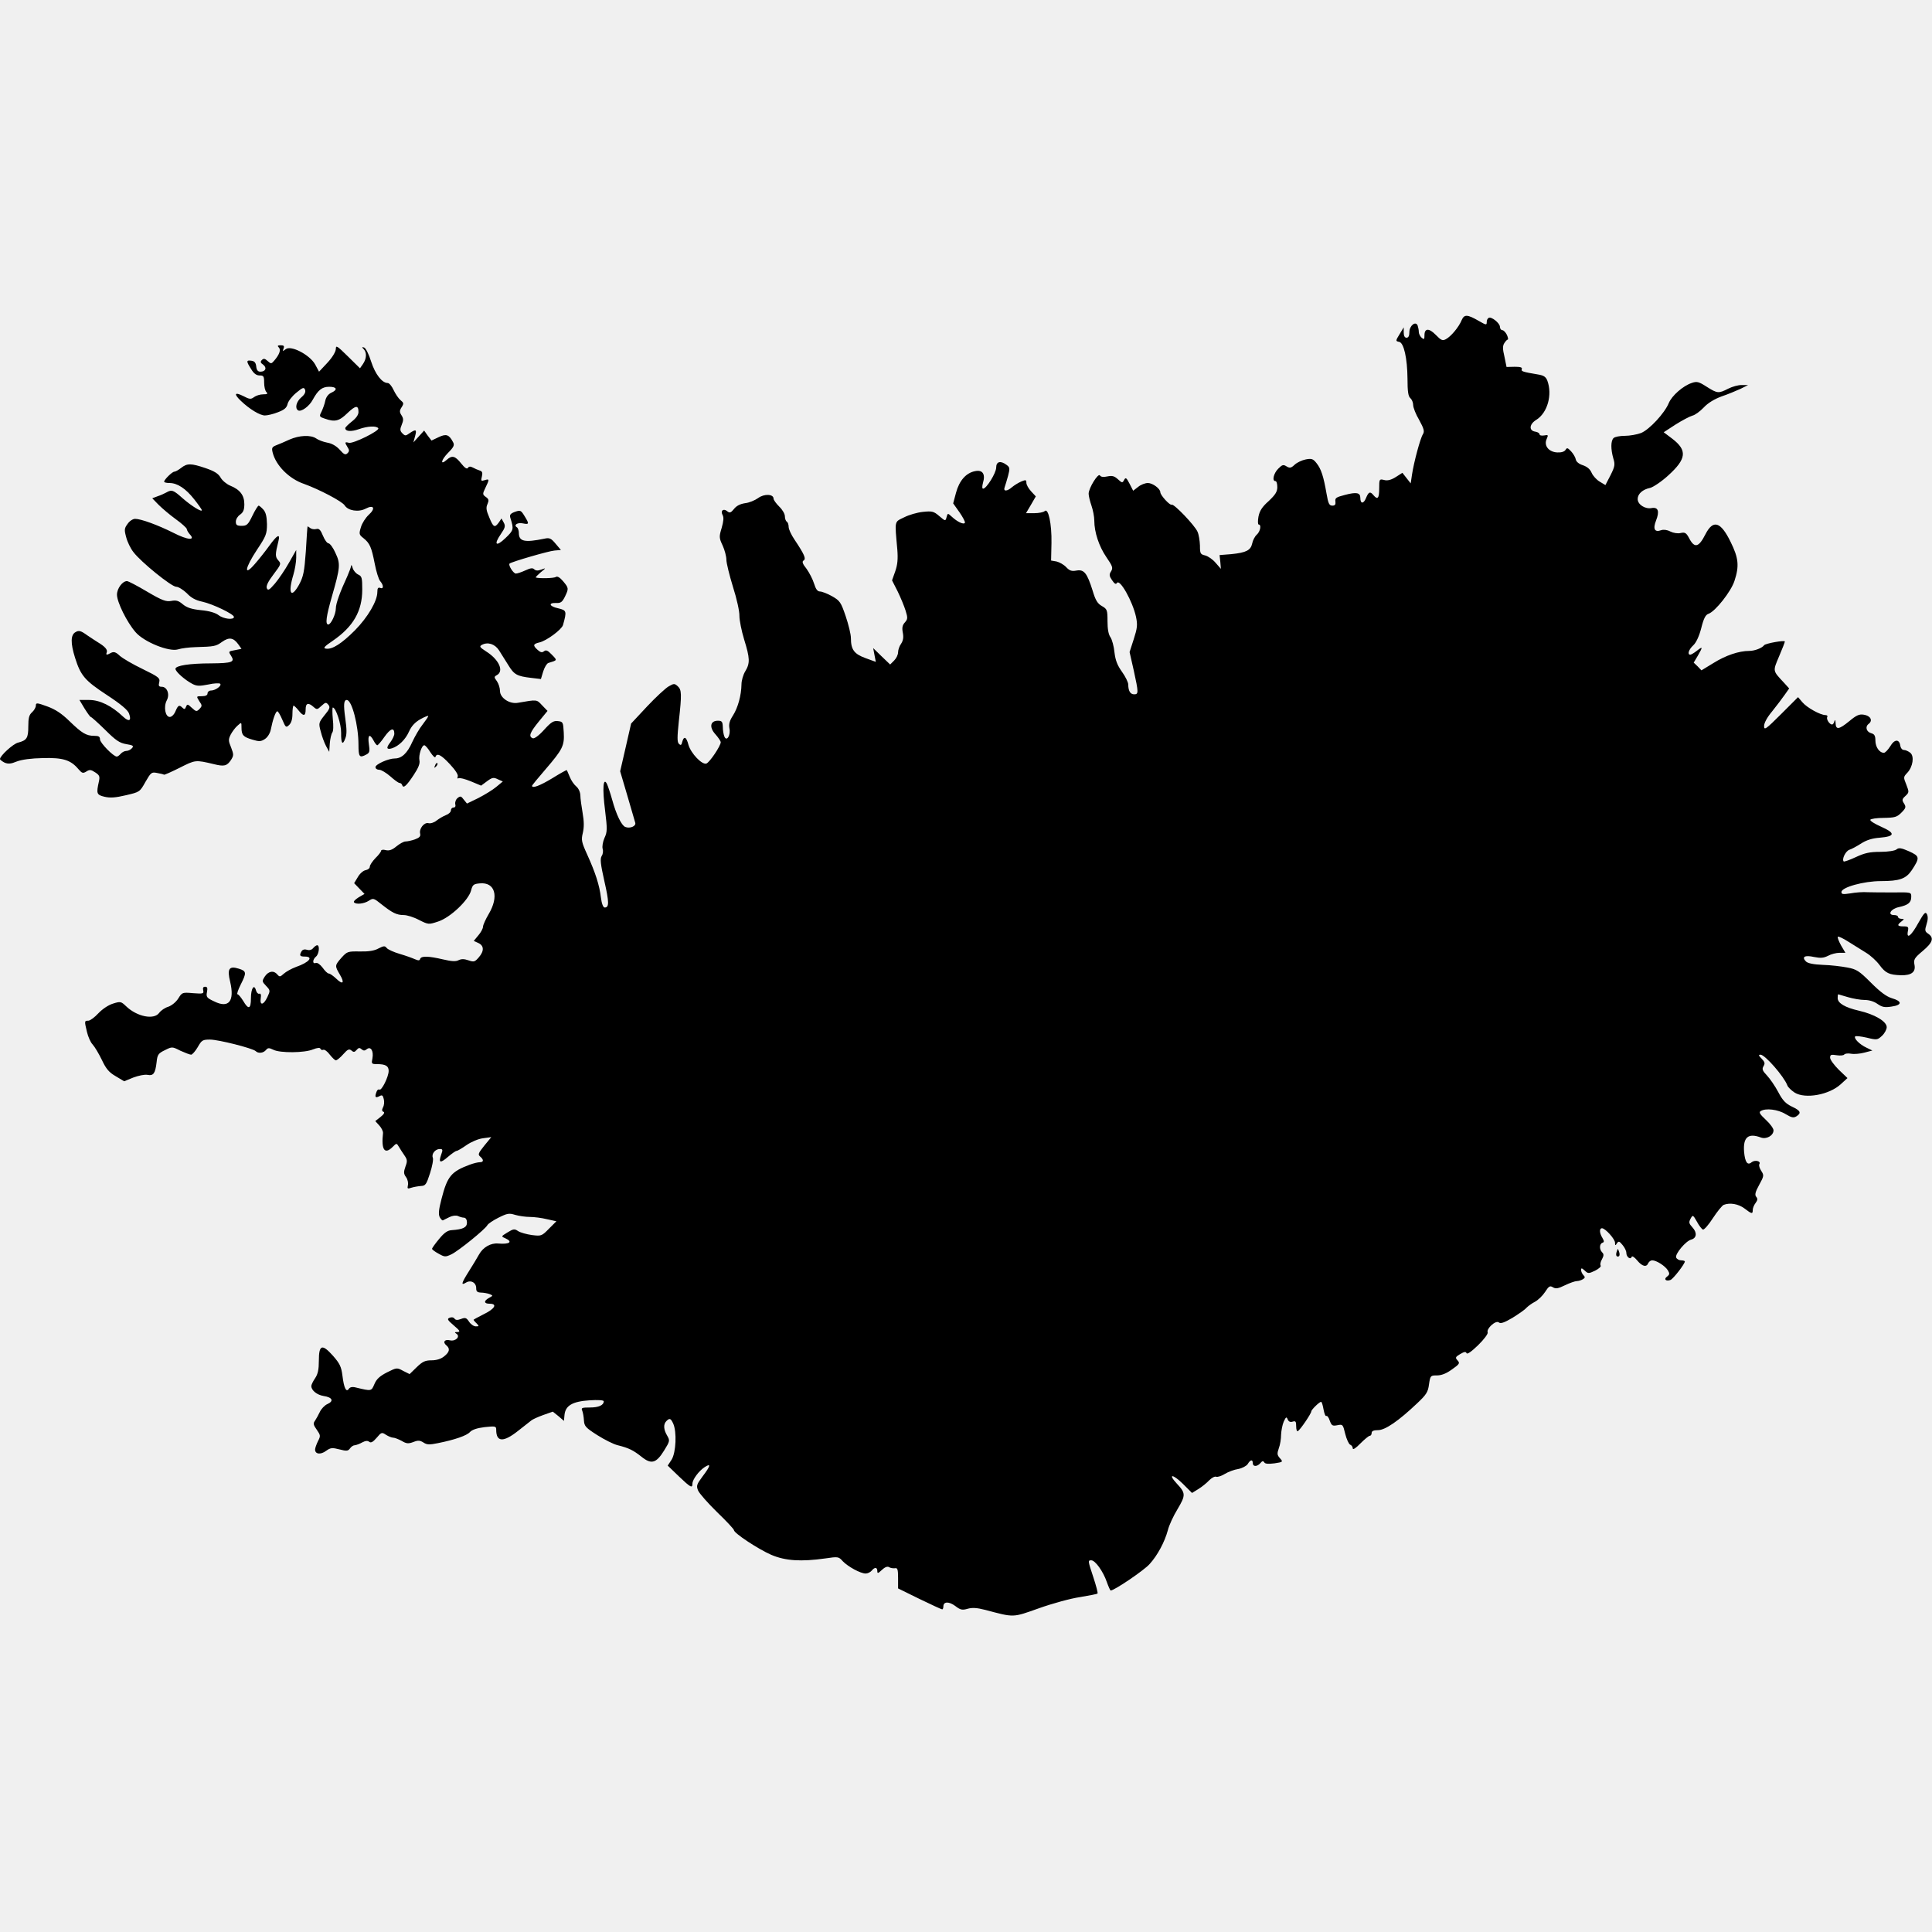
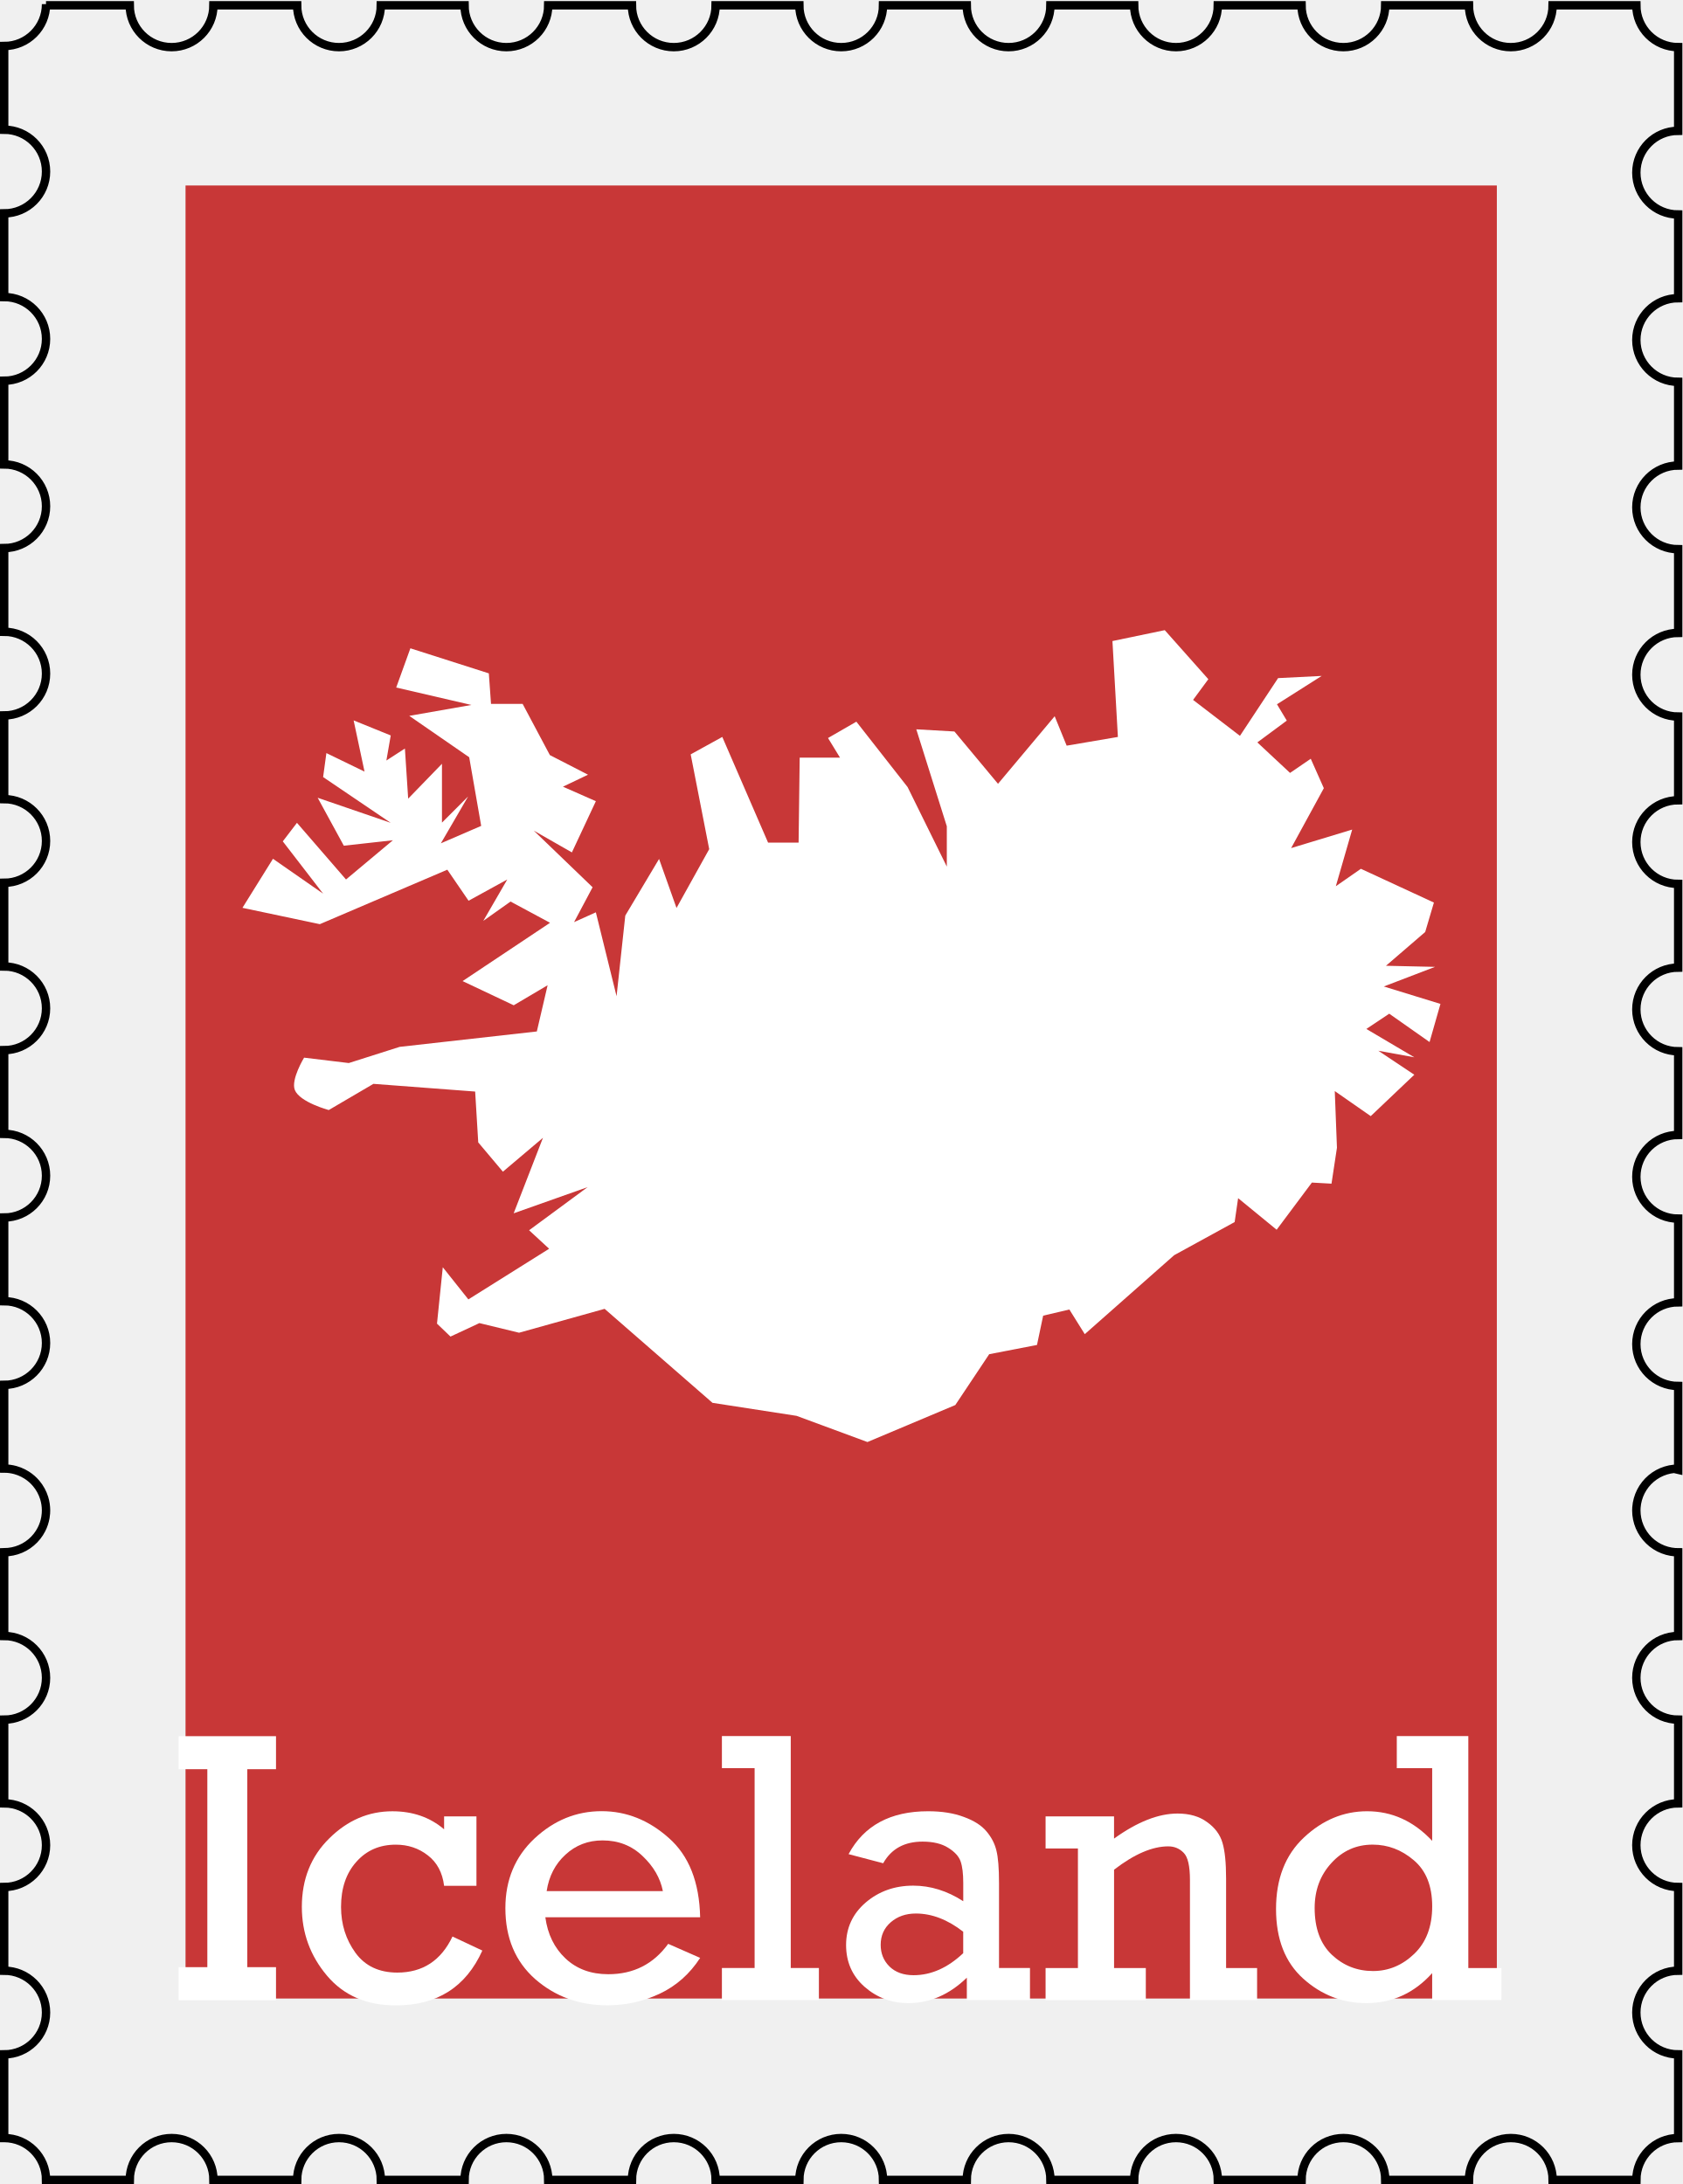
- <svg xmlns="http://www.w3.org/2000/svg" version="1.0" width="1024pt" height="1024pt" viewBox="0 0 1024 1024" preserveAspectRatio="xMidYMid meet">
-   <g transform="translate(0,1024) scale(0.1,-0.1)">
-     <path d="M7747 8543 c-15 -37 -57 -87 -84 -101 -17 -9 -25 -6 -53 23 -36 37 -60 36 -60 -2 0 -22 -2 -24 -15 -13 -8 7 -15 21 -15 30 0 10 -3 25 -6 34 -10 27 -44 0 -44 -34 0 -20 -5 -30 -15 -30 -10 0 -15 10 -15 28 l0 27 -20 -33 c-24 -39 -24 -40 -4 -44 25 -5 43 -88 44 -194 0 -69 4 -95 15 -104 8 -7 15 -23 15 -36 0 -14 14 -50 32 -80 25 -46 29 -60 20 -75 -14 -21 -48 -148 -58 -214 l-7 -47 -22 28 -22 28 -36 -23 c-24 -15 -44 -20 -61 -15 -25 6 -26 5 -26 -45 0 -52 -8 -62 -30 -36 -18 22 -26 19 -40 -15 -13 -32 -30 -31 -30 1 0 28 -20 32 -81 16 -46 -12 -54 -16 -51 -35 2 -16 -2 -22 -16 -22 -17 0 -22 11 -31 63 -16 93 -29 132 -53 162 -18 23 -26 26 -57 20 -20 -4 -46 -16 -59 -28 -19 -18 -26 -19 -43 -9 -17 11 -23 9 -44 -12 -25 -25 -34 -66 -15 -66 6 0 10 -14 10 -32 0 -24 -10 -40 -46 -74 -35 -31 -48 -52 -54 -83 -4 -23 -3 -41 1 -41 16 0 9 -37 -10 -54 -10 -9 -21 -30 -24 -46 -8 -37 -32 -49 -110 -57 l-63 -5 4 -37 3 -36 -28 32 c-15 18 -40 35 -55 39 -26 6 -28 10 -28 53 -1 25 -6 58 -13 73 -15 34 -126 150 -137 143 -9 -5 -60 50 -60 66 0 19 -41 49 -66 49 -14 0 -38 -9 -52 -21 l-26 -20 -19 37 c-17 33 -21 35 -29 20 -9 -17 -11 -16 -33 4 -19 17 -30 20 -55 15 -22 -5 -35 -3 -40 5 -9 15 -60 -67 -60 -97 0 -11 7 -40 15 -63 8 -23 15 -59 15 -79 0 -62 25 -137 64 -194 33 -48 36 -57 25 -75 -11 -17 -10 -25 5 -47 13 -19 20 -24 26 -15 15 24 83 -97 101 -179 9 -43 7 -60 -12 -119 l-22 -68 22 -97 c26 -119 26 -127 2 -127 -20 0 -31 18 -31 52 0 11 -15 42 -33 67 -25 35 -35 61 -40 103 -3 32 -13 68 -21 80 -11 15 -16 44 -16 86 0 59 -2 64 -30 80 -23 13 -34 31 -49 82 -29 92 -45 113 -85 106 -26 -5 -37 -1 -55 18 -12 13 -35 26 -51 30 l-29 5 2 93 c2 102 -17 188 -36 169 -6 -6 -31 -11 -55 -11 l-44 0 26 44 26 45 -25 27 c-14 15 -25 35 -25 45 0 16 -3 17 -27 7 -16 -7 -37 -20 -49 -30 -26 -23 -48 -24 -39 0 3 9 12 37 18 60 10 39 10 45 -8 58 -32 24 -55 18 -55 -14 0 -29 -52 -112 -69 -112 -6 0 -6 12 -1 31 14 46 -2 70 -41 62 -49 -9 -85 -51 -102 -115 l-15 -56 34 -48 c18 -26 31 -51 28 -55 -6 -11 -40 5 -70 33 -21 19 -21 19 -27 -3 -6 -22 -6 -22 -39 6 -29 25 -38 27 -86 22 -30 -3 -75 -16 -100 -29 -53 -26 -50 -13 -36 -171 4 -51 1 -80 -11 -115 l-17 -48 30 -59 c16 -33 35 -79 42 -102 12 -38 11 -45 -4 -62 -13 -14 -16 -28 -11 -54 5 -25 2 -42 -9 -59 -9 -12 -16 -33 -16 -45 0 -13 -9 -32 -21 -44 l-21 -21 -45 43 -45 44 7 -37 7 -36 -55 20 c-60 22 -77 45 -77 106 0 20 -13 73 -28 117 -25 73 -30 81 -72 105 -25 14 -54 25 -64 25 -13 0 -22 12 -31 41 -7 23 -25 58 -40 79 -22 27 -25 39 -16 44 15 9 4 33 -48 111 -17 25 -31 55 -31 67 0 12 -4 25 -10 28 -5 3 -10 16 -10 29 0 12 -13 35 -30 51 -16 16 -30 35 -30 42 0 25 -50 27 -82 3 -17 -12 -48 -25 -69 -27 -26 -4 -46 -14 -59 -31 -16 -20 -23 -22 -35 -12 -20 17 -38 4 -25 -20 7 -12 5 -33 -5 -68 -14 -46 -14 -53 5 -93 11 -24 20 -58 20 -76 0 -17 16 -82 35 -144 20 -62 35 -131 34 -153 0 -23 11 -79 25 -125 31 -100 32 -126 6 -169 -11 -18 -20 -49 -20 -70 -1 -58 -19 -123 -45 -164 -18 -28 -23 -45 -19 -68 8 -37 -15 -74 -27 -43 -4 10 -8 33 -8 51 -1 27 -5 32 -26 32 -41 0 -47 -35 -13 -72 15 -17 28 -36 28 -42 0 -19 -58 -106 -76 -113 -23 -8 -82 54 -95 99 -11 43 -24 49 -33 16 -4 -18 -8 -20 -18 -10 -9 9 -9 35 0 120 16 144 15 166 -6 185 -17 15 -20 15 -48 -1 -16 -9 -68 -57 -115 -107 l-84 -90 -29 -127 -29 -126 38 -129 c20 -70 39 -135 42 -144 5 -18 -28 -32 -53 -22 -20 8 -48 66 -69 143 -10 36 -23 74 -28 85 -20 39 -25 -24 -10 -140 12 -99 12 -114 -3 -146 -9 -20 -13 -46 -10 -57 4 -12 2 -29 -5 -39 -9 -15 -6 -43 14 -132 26 -114 26 -141 2 -141 -8 0 -16 20 -20 53 -8 66 -29 131 -72 226 -31 68 -33 79 -24 116 7 30 7 60 -1 106 -6 35 -12 78 -12 94 -1 18 -10 37 -22 47 -12 10 -27 32 -34 50 -8 18 -14 34 -16 36 -1 2 -35 -17 -77 -43 -66 -40 -107 -55 -107 -40 0 3 32 42 71 87 91 106 101 125 97 196 -3 54 -4 57 -31 60 -23 3 -37 -6 -74 -47 -27 -30 -51 -47 -59 -44 -24 9 -16 30 32 89 l46 56 -29 30 c-29 31 -25 31 -128 13 -44 -8 -95 26 -95 63 0 15 -7 38 -16 51 -16 22 -16 24 0 33 38 21 11 82 -57 125 -34 22 -38 27 -23 35 31 17 69 5 91 -29 11 -18 33 -53 49 -78 31 -51 46 -59 122 -68 l51 -6 12 40 c7 22 19 42 27 45 49 15 49 13 19 44 -22 23 -31 27 -42 18 -10 -8 -18 -6 -33 7 -27 24 -25 32 9 40 37 8 118 68 125 92 21 75 19 78 -26 89 -47 10 -54 30 -9 28 23 -1 31 5 45 33 21 44 21 46 -10 83 -17 20 -30 27 -38 22 -9 -7 -87 -9 -106 -3 -3 1 9 13 25 27 30 24 30 25 4 15 -18 -7 -30 -6 -38 2 -8 8 -20 6 -46 -6 -20 -9 -42 -17 -51 -17 -13 0 -42 46 -33 53 12 10 209 67 238 69 l34 3 -28 33 c-24 29 -33 33 -59 27 -107 -22 -136 -15 -136 31 0 12 -5 26 -10 29 -20 12 3 27 31 21 34 -7 35 -3 9 39 -19 31 -22 32 -51 22 -24 -9 -29 -16 -24 -32 19 -60 18 -65 -26 -107 -50 -48 -64 -36 -24 22 22 32 25 42 15 60 l-12 22 -14 -21 c-22 -30 -29 -27 -51 27 -16 37 -18 52 -9 71 8 19 7 26 -9 37 -18 13 -18 16 -2 49 22 45 21 48 -4 40 -19 -6 -21 -4 -15 19 5 20 2 28 -11 32 -10 3 -26 10 -37 16 -13 7 -21 6 -26 -2 -5 -8 -17 0 -36 24 -32 40 -48 44 -76 19 -36 -32 -31 -2 6 36 32 32 36 42 27 58 -21 40 -36 45 -76 26 l-38 -18 -20 26 -19 27 -29 -32 -28 -31 9 33 c10 36 5 39 -29 16 -21 -15 -24 -15 -38 -1 -13 13 -14 21 -4 45 10 24 10 34 -1 51 -11 17 -11 25 1 43 12 19 11 23 -6 37 -11 9 -27 33 -37 54 -9 20 -23 37 -31 37 -30 0 -66 46 -88 114 -12 39 -29 72 -37 74 -12 4 -13 2 -2 -9 17 -18 15 -50 -4 -78 l-16 -23 -64 63 c-58 57 -64 61 -64 39 -1 -15 -18 -44 -45 -73 l-44 -47 -21 39 c-29 51 -129 103 -156 80 -16 -12 -17 -12 -11 4 5 13 1 17 -15 17 -17 0 -19 -3 -10 -12 12 -12 3 -38 -26 -71 -14 -16 -16 -16 -34 0 -14 13 -21 14 -30 5 -9 -9 -8 -15 7 -25 21 -16 13 -37 -15 -37 -13 0 -20 8 -22 28 -2 19 -9 28 -25 30 -28 4 -29 -2 -2 -44 14 -24 28 -34 45 -34 21 0 24 -4 24 -38 0 -21 5 -43 12 -50 9 -9 5 -12 -17 -12 -17 0 -38 -7 -49 -15 -16 -12 -23 -12 -57 6 -46 23 -51 11 -12 -26 46 -44 101 -77 127 -77 13 0 44 7 69 17 34 13 46 23 51 43 3 15 24 42 46 60 35 29 41 31 47 16 4 -12 -2 -25 -20 -40 -27 -23 -35 -58 -17 -69 16 -10 60 22 78 57 28 51 49 68 87 68 41 0 46 -16 10 -32 -15 -7 -27 -23 -31 -42 -3 -17 -13 -43 -20 -58 -13 -25 -12 -27 18 -37 53 -19 76 -13 119 29 44 42 59 44 59 6 0 -15 -13 -33 -35 -50 -19 -15 -35 -31 -35 -35 0 -18 31 -20 71 -6 48 17 95 19 104 5 8 -13 -133 -83 -156 -77 -22 6 -23 3 -7 -23 10 -15 10 -22 0 -32 -11 -11 -19 -7 -41 18 -18 20 -42 34 -67 38 -21 4 -47 14 -58 22 -29 20 -90 17 -142 -6 -24 -11 -56 -25 -70 -30 -22 -9 -25 -14 -19 -38 17 -69 87 -140 167 -167 78 -28 203 -93 215 -114 18 -28 73 -37 111 -17 44 23 54 1 16 -33 -16 -15 -35 -44 -41 -65 -11 -36 -10 -40 13 -58 34 -27 43 -48 60 -135 8 -42 21 -84 29 -93 19 -22 19 -44 0 -36 -11 4 -15 -2 -15 -22 0 -47 -50 -133 -119 -203 -71 -71 -120 -102 -153 -97 -17 2 -10 11 36 42 108 74 156 157 156 271 0 63 -2 71 -22 80 -12 6 -25 21 -29 35 -4 14 -7 19 -8 11 -1 -8 -10 -32 -20 -55 -39 -84 -61 -145 -61 -171 0 -30 -26 -85 -40 -85 -17 0 -11 43 19 148 45 156 46 174 19 231 -12 28 -29 50 -36 51 -8 0 -21 18 -30 40 -13 32 -21 40 -36 36 -11 -3 -26 0 -33 6 -7 6 -13 9 -13 7 -1 -2 -5 -61 -9 -131 -8 -110 -13 -134 -36 -177 -43 -77 -60 -46 -30 53 8 27 15 68 15 90 l0 41 -38 -67 c-20 -36 -54 -86 -74 -110 -31 -36 -38 -40 -44 -25 -4 12 7 35 36 73 40 53 41 56 25 74 -17 19 -17 31 1 103 10 41 -7 32 -49 -26 -20 -28 -55 -72 -77 -97 -60 -69 -52 -21 12 76 48 72 53 84 53 136 -1 41 -6 62 -19 77 -11 12 -22 21 -25 21 -4 0 -19 -24 -33 -53 -23 -48 -30 -54 -57 -54 -25 0 -31 4 -31 22 0 13 10 29 22 37 17 12 23 25 23 56 0 47 -23 77 -75 98 -19 8 -42 27 -51 43 -12 21 -33 34 -80 50 -77 26 -97 26 -129 1 -14 -11 -30 -20 -36 -20 -11 0 -54 -42 -54 -53 0 -4 12 -7 28 -7 42 0 86 -29 131 -86 23 -29 41 -55 41 -58 0 -12 -55 22 -102 63 -49 44 -58 47 -86 31 -9 -5 -30 -15 -46 -20 l-29 -11 33 -34 c19 -19 60 -54 92 -77 32 -23 58 -47 58 -52 0 -5 7 -18 16 -28 32 -34 -11 -31 -87 8 -84 42 -172 74 -203 74 -12 0 -30 -12 -40 -27 -17 -23 -18 -31 -7 -71 6 -24 23 -59 38 -78 40 -53 202 -184 227 -184 12 0 37 -16 56 -34 23 -25 48 -38 82 -45 55 -12 168 -66 168 -81 0 -17 -56 -11 -82 10 -16 12 -49 22 -93 26 -49 5 -74 13 -96 31 -22 19 -35 23 -61 18 -28 -5 -48 2 -128 49 -52 31 -100 56 -107 56 -24 0 -53 -39 -53 -72 0 -39 52 -145 98 -198 44 -52 177 -106 225 -92 18 6 59 11 92 12 101 3 109 4 142 28 37 26 60 23 86 -13 l17 -24 -35 -7 c-35 -6 -35 -7 -20 -30 21 -33 6 -39 -105 -40 -117 0 -190 -12 -190 -29 0 -15 50 -59 90 -80 23 -12 38 -12 84 -3 30 7 59 8 63 4 10 -10 -25 -36 -49 -36 -10 0 -18 -7 -18 -15 0 -10 -10 -15 -30 -15 -30 0 -30 0 -14 -26 16 -23 16 -26 1 -42 -15 -15 -18 -14 -41 7 -21 20 -24 20 -30 5 -5 -13 -9 -15 -18 -6 -18 18 -24 15 -38 -18 -7 -17 -20 -30 -30 -30 -24 0 -34 54 -16 88 17 32 2 72 -27 72 -15 0 -18 5 -13 24 5 22 -2 28 -88 70 -52 25 -107 57 -122 71 -20 19 -31 22 -45 15 -24 -13 -29 -13 -23 3 5 14 -11 31 -46 52 -9 5 -35 23 -58 38 -33 24 -44 27 -61 17 -27 -14 -28 -58 -3 -137 30 -95 52 -120 169 -197 75 -49 111 -80 117 -98 14 -39 0 -46 -32 -16 -60 57 -123 88 -179 88 l-52 0 27 -45 c15 -24 30 -45 33 -45 4 0 38 -31 76 -68 57 -57 77 -70 112 -76 36 -6 41 -9 31 -21 -7 -8 -20 -15 -30 -15 -10 0 -23 -7 -30 -15 -7 -8 -16 -15 -21 -15 -18 0 -89 73 -89 91 0 15 -7 19 -31 19 -42 0 -65 14 -131 78 -41 40 -74 62 -118 78 -55 20 -60 20 -60 4 0 -9 -9 -25 -20 -35 -16 -14 -20 -31 -20 -75 0 -62 -8 -74 -54 -86 -26 -6 -95 -69 -96 -87 0 -4 11 -12 24 -19 19 -8 34 -7 65 6 26 10 77 17 138 18 107 3 148 -10 189 -59 19 -22 24 -23 42 -12 17 11 24 10 47 -5 23 -15 25 -22 19 -49 -14 -63 -12 -70 30 -80 30 -7 58 -5 113 8 73 17 74 17 104 71 29 50 32 53 62 47 18 -3 34 -7 36 -9 2 -2 40 15 84 37 83 42 83 42 180 19 56 -14 70 -10 92 23 14 23 14 28 0 65 -15 36 -15 43 -2 69 8 15 24 37 36 47 21 19 21 19 21 -10 0 -40 9 -50 57 -64 36 -11 46 -11 67 3 14 9 27 30 31 49 11 55 26 98 35 98 4 0 16 -20 26 -44 18 -42 20 -44 36 -29 12 11 18 31 18 60 0 23 3 43 6 43 3 0 15 -11 26 -25 26 -33 38 -32 38 5 0 34 14 38 42 13 17 -15 20 -15 42 6 21 19 24 20 36 6 11 -13 8 -22 -20 -56 -31 -39 -32 -42 -20 -86 6 -25 19 -60 28 -77 l17 -31 3 45 c2 24 8 50 13 57 6 7 7 36 3 72 -3 34 -3 61 0 61 16 0 45 -89 44 -134 -1 -57 8 -69 22 -30 9 21 8 50 0 107 -10 72 -8 97 8 97 27 0 62 -135 62 -237 0 -65 5 -72 42 -52 17 9 19 17 13 55 -7 49 4 58 25 19 7 -14 16 -25 20 -25 3 0 21 20 38 45 32 45 52 51 52 16 0 -10 -10 -30 -21 -45 -24 -30 -20 -41 9 -32 36 12 71 46 90 89 13 29 32 49 60 65 23 13 42 20 42 17 0 -4 -14 -24 -30 -45 -17 -21 -41 -63 -55 -93 -26 -59 -56 -87 -92 -87 -35 0 -103 -31 -103 -46 0 -8 9 -14 20 -14 11 0 37 -16 59 -35 21 -19 43 -35 49 -35 6 0 12 -5 14 -12 6 -18 23 -3 61 55 24 36 34 60 30 77 -5 28 12 80 26 80 5 0 20 -17 32 -37 13 -20 25 -31 27 -25 7 23 30 12 77 -39 29 -31 45 -56 41 -65 -3 -9 -2 -12 4 -9 6 4 35 -4 65 -16 l55 -23 31 23 c27 20 35 22 57 11 l27 -12 -35 -29 c-19 -16 -62 -42 -95 -59 l-60 -29 -17 21 c-14 19 -18 20 -33 8 -9 -7 -14 -22 -12 -32 3 -11 0 -18 -9 -18 -8 0 -14 -7 -14 -15 0 -9 -12 -20 -26 -25 -15 -6 -37 -19 -50 -29 -13 -11 -33 -17 -43 -14 -23 6 -51 -30 -44 -56 3 -14 -4 -21 -28 -30 -17 -6 -40 -11 -50 -11 -9 0 -31 -12 -48 -26 -23 -19 -38 -24 -56 -20 -14 4 -25 2 -25 -3 0 -5 -13 -23 -30 -39 -16 -17 -30 -37 -30 -46 0 -8 -10 -16 -22 -18 -12 -2 -31 -18 -41 -36 l-20 -33 28 -29 27 -28 -31 -18 c-16 -10 -28 -21 -25 -26 9 -13 53 -9 79 8 23 15 26 14 67 -19 57 -45 80 -57 118 -57 17 0 53 -11 81 -26 50 -25 51 -25 102 -8 64 21 161 113 174 165 8 30 13 34 47 37 80 7 102 -69 46 -163 -16 -27 -30 -58 -30 -67 0 -9 -11 -30 -25 -46 l-24 -29 24 -11 c31 -14 32 -43 2 -77 -20 -23 -25 -25 -54 -15 -23 8 -37 8 -52 1 -15 -8 -36 -7 -83 4 -77 18 -115 19 -121 3 -3 -10 -9 -10 -28 -2 -13 6 -49 19 -80 28 -31 9 -62 23 -69 31 -10 13 -16 12 -44 -2 -21 -12 -52 -17 -98 -16 -65 1 -68 0 -98 -33 -36 -41 -36 -43 -9 -89 27 -45 17 -57 -19 -22 -16 15 -33 27 -39 27 -7 0 -21 14 -33 31 -13 17 -28 28 -36 25 -19 -7 -18 18 1 34 16 13 21 60 6 60 -5 0 -14 -7 -21 -15 -8 -10 -21 -13 -33 -9 -12 4 -23 1 -28 -7 -14 -23 -10 -29 16 -29 49 0 24 -31 -46 -55 -24 -9 -53 -25 -65 -36 -19 -17 -22 -18 -34 -4 -19 23 -47 18 -66 -10 -16 -25 -16 -27 6 -50 23 -24 23 -26 7 -60 -20 -43 -41 -46 -35 -6 3 19 0 27 -8 24 -6 -2 -14 6 -17 17 -10 38 -27 11 -27 -41 0 -58 -13 -62 -41 -14 -12 19 -25 35 -30 35 -5 0 2 22 16 50 33 65 32 73 -10 86 -51 16 -62 -1 -45 -70 24 -102 -7 -142 -84 -104 -41 19 -44 24 -39 50 4 21 2 28 -10 28 -10 0 -13 -6 -10 -19 4 -18 0 -19 -54 -15 -57 5 -58 4 -78 -28 -12 -19 -34 -37 -53 -44 -18 -5 -39 -20 -48 -32 -27 -39 -118 -21 -176 35 -26 25 -30 26 -68 14 -24 -7 -56 -28 -78 -51 -20 -22 -45 -40 -54 -40 -21 0 -21 -1 -7 -60 6 -25 19 -55 30 -66 11 -12 33 -49 49 -82 22 -47 38 -66 73 -86 l45 -27 49 20 c27 10 60 17 75 14 31 -6 41 7 48 67 4 40 9 47 44 64 38 19 39 19 82 -3 25 -11 50 -21 57 -21 6 0 22 18 35 40 21 37 26 40 65 40 45 0 226 -46 242 -61 14 -14 41 -11 55 6 10 12 16 12 39 1 35 -18 166 -17 210 2 23 9 37 10 39 4 2 -6 9 -9 16 -6 6 2 22 -9 34 -26 13 -16 27 -30 32 -30 6 0 23 14 39 32 24 27 31 30 44 20 11 -10 17 -9 27 3 10 12 16 13 26 4 11 -9 17 -9 28 0 21 17 37 -9 30 -48 -6 -29 -5 -31 24 -31 46 0 62 -10 62 -36 0 -31 -38 -107 -49 -99 -5 3 -12 -2 -15 -11 -11 -28 -7 -35 13 -25 16 9 20 7 25 -14 4 -14 2 -34 -4 -44 -7 -14 -6 -21 3 -24 7 -3 2 -13 -16 -27 l-28 -22 21 -23 c12 -13 21 -31 20 -41 -10 -89 9 -115 51 -73 21 21 21 21 33 1 6 -10 19 -31 29 -45 16 -23 17 -31 6 -60 -10 -29 -10 -38 3 -56 9 -12 13 -32 10 -43 -4 -19 -2 -20 19 -13 13 4 36 8 50 9 24 1 29 8 48 67 12 37 19 74 15 83 -8 20 13 46 37 46 16 0 17 -4 7 -31 -15 -43 -4 -46 37 -10 20 17 40 31 45 31 5 0 29 14 53 31 25 17 62 33 87 36 l44 6 -37 -45 c-32 -40 -35 -47 -22 -58 20 -17 19 -30 -2 -30 -10 0 -34 -6 -53 -13 -99 -37 -119 -61 -150 -182 -15 -57 -17 -82 -9 -97 6 -10 13 -18 17 -16 4 2 19 10 34 17 16 8 34 10 45 6 10 -5 25 -9 33 -9 9 -1 15 -11 15 -26 0 -26 -22 -36 -80 -40 -22 -1 -40 -13 -67 -46 -21 -25 -38 -49 -38 -53 0 -4 16 -16 35 -26 32 -18 36 -18 68 -3 37 18 177 131 190 154 4 8 31 26 59 40 46 23 56 25 88 15 21 -6 56 -11 78 -11 22 0 63 -5 91 -12 l50 -11 -40 -40 c-38 -39 -41 -39 -90 -33 -28 4 -61 13 -73 21 -19 13 -25 12 -56 -7 -34 -21 -35 -21 -12 -31 42 -19 23 -33 -37 -28 -40 4 -81 -20 -102 -58 -11 -20 -36 -61 -55 -91 -39 -62 -42 -75 -14 -58 26 16 55 -1 54 -31 0 -16 6 -21 25 -22 14 0 35 -4 46 -8 19 -8 19 -8 -3 -20 -29 -16 -28 -31 3 -31 43 0 28 -27 -30 -55 -30 -15 -55 -29 -55 -30 0 -2 7 -11 16 -19 14 -15 14 -16 -4 -16 -11 0 -27 11 -36 25 -14 21 -20 23 -43 14 -19 -7 -28 -6 -34 2 -4 7 -15 9 -25 5 -16 -6 -13 -12 21 -41 33 -28 36 -34 20 -35 -16 0 -17 -2 -6 -9 23 -15 -5 -42 -34 -35 -28 7 -40 -9 -20 -26 22 -18 18 -36 -11 -59 -17 -14 -41 -21 -67 -21 -34 0 -48 -7 -79 -37 l-37 -36 -34 17 c-33 18 -34 18 -86 -8 -39 -20 -56 -36 -67 -63 -16 -37 -15 -37 -98 -17 -19 5 -31 2 -37 -7 -14 -21 -26 4 -34 70 -6 47 -14 64 -50 105 -58 65 -75 59 -75 -26 0 -46 -5 -71 -20 -93 -11 -16 -20 -35 -20 -41 0 -23 29 -47 65 -53 47 -7 56 -27 20 -43 -14 -6 -33 -26 -40 -42 -8 -17 -20 -38 -26 -47 -10 -13 -8 -22 10 -47 20 -29 21 -33 6 -61 -8 -17 -15 -36 -15 -44 0 -25 30 -28 58 -7 24 17 32 18 71 8 38 -10 46 -9 56 5 7 10 18 17 26 17 8 1 25 7 39 15 17 9 29 10 37 3 9 -7 20 -1 39 21 25 30 28 31 50 16 13 -8 30 -15 38 -15 8 0 28 -8 45 -17 25 -15 35 -16 62 -6 25 10 35 9 54 -3 18 -12 32 -12 76 -3 90 18 153 40 170 59 11 12 37 21 78 26 57 6 61 5 61 -14 0 -66 38 -68 117 -5 32 25 63 50 70 55 6 5 34 18 62 28 l51 18 30 -24 29 -25 3 32 c5 49 42 71 132 77 44 3 76 1 76 -5 0 -21 -27 -33 -73 -33 -43 0 -48 -2 -41 -17 4 -10 8 -33 9 -52 2 -30 9 -38 70 -77 38 -24 87 -49 109 -54 60 -15 83 -27 126 -61 52 -42 78 -35 120 33 31 50 31 53 16 79 -19 32 -21 60 -4 77 17 17 23 15 36 -13 20 -44 15 -153 -8 -191 l-21 -32 58 -56 c62 -59 73 -66 73 -40 0 22 34 68 65 88 35 23 31 6 -11 -49 -32 -43 -34 -50 -24 -75 7 -16 52 -67 101 -115 49 -47 89 -90 89 -95 0 -16 129 -101 198 -131 75 -32 158 -37 286 -19 68 10 71 10 93 -15 28 -29 94 -65 121 -65 11 0 25 7 32 15 16 20 30 19 30 -2 0 -14 4 -13 24 6 16 15 29 20 38 15 7 -5 21 -7 31 -6 14 3 17 -5 17 -52 l0 -55 114 -56 c62 -30 116 -55 120 -55 3 0 6 7 6 15 0 27 29 28 63 3 27 -21 37 -23 65 -15 24 7 49 6 95 -6 154 -41 143 -41 284 9 70 25 168 52 217 59 48 8 90 16 93 19 3 3 -7 40 -21 83 -30 91 -31 93 -12 93 21 0 63 -59 82 -114 9 -25 18 -46 21 -46 19 0 177 107 206 140 42 46 80 117 97 180 6 25 29 75 51 111 44 74 44 85 -4 136 -49 53 -21 51 32 -1 l49 -49 34 21 c18 11 44 32 57 46 13 13 29 22 37 19 7 -3 28 4 46 15 18 11 50 23 71 26 21 4 43 16 50 26 14 24 27 26 27 5 0 -20 24 -19 40 0 10 12 15 13 21 4 4 -8 22 -9 54 -5 46 7 46 8 29 27 -15 17 -16 24 -6 53 7 18 12 50 12 72 1 21 7 53 14 69 12 26 15 27 21 12 5 -12 14 -16 26 -12 16 5 19 1 19 -25 0 -17 4 -29 9 -25 13 7 71 93 71 104 0 9 43 51 52 51 4 0 9 -18 13 -40 4 -22 10 -38 15 -35 4 3 13 -8 18 -25 10 -26 14 -29 40 -24 29 6 30 4 42 -46 7 -28 19 -54 26 -57 8 -3 14 -12 14 -20 0 -9 17 2 40 26 23 23 45 41 50 41 6 0 10 7 10 15 0 10 10 15 34 15 38 0 109 49 207 142 49 46 58 60 63 101 7 46 8 47 42 47 24 0 50 10 80 32 40 28 43 33 29 48 -13 14 -11 18 14 33 22 13 30 14 34 5 3 -8 26 8 61 42 31 30 54 61 51 68 -8 20 43 66 59 53 9 -8 28 -2 72 24 32 20 66 43 74 53 9 9 29 24 45 32 17 9 41 32 54 52 20 31 26 35 42 25 15 -9 27 -7 64 11 25 12 53 22 63 22 9 0 24 5 32 10 12 7 12 12 2 22 -6 6 -12 19 -12 27 0 11 4 11 19 -3 18 -17 21 -17 55 -1 20 10 33 22 30 27 -4 5 -1 21 7 34 10 19 10 27 1 36 -16 16 -15 45 1 51 10 3 10 9 0 26 -16 26 -17 51 -2 51 17 0 69 -57 69 -77 0 -15 2 -16 10 -3 9 13 13 12 30 -9 11 -13 20 -31 20 -42 0 -21 22 -38 28 -21 2 7 15 -1 29 -18 27 -33 50 -38 59 -15 4 8 13 15 21 15 22 0 68 -29 83 -53 10 -17 10 -22 -4 -33 -20 -14 -6 -27 18 -18 15 6 76 85 76 98 0 3 -9 6 -20 6 -11 0 -23 7 -26 15 -7 18 51 88 80 95 29 8 32 37 6 65 -18 20 -20 26 -10 45 12 22 13 22 34 -15 11 -21 26 -40 32 -42 6 -2 30 25 53 61 23 35 49 67 57 70 33 13 78 5 110 -19 39 -30 44 -31 44 -7 0 9 7 26 15 36 11 15 12 23 3 33 -8 10 -5 25 16 63 26 47 26 51 11 74 -9 14 -14 30 -10 36 10 16 -23 24 -41 10 -22 -19 -35 0 -40 55 -6 78 22 101 89 76 29 -11 67 10 67 38 0 10 -18 35 -41 56 -31 29 -38 40 -27 46 26 17 92 9 132 -16 32 -19 42 -21 57 -12 28 18 23 30 -24 52 -33 16 -49 33 -72 77 -17 32 -44 71 -60 88 -24 25 -27 34 -18 49 9 15 7 22 -10 40 -16 16 -18 21 -6 21 24 0 124 -115 142 -162 3 -10 21 -27 39 -39 56 -35 184 -12 245 45 l35 32 -46 44 c-25 25 -46 53 -46 64 0 16 5 18 35 13 19 -3 37 -1 40 4 4 5 20 7 36 4 17 -3 49 0 71 6 l42 11 -31 15 c-37 17 -69 50 -60 60 4 3 32 0 62 -7 53 -13 56 -12 80 10 14 13 25 34 25 46 0 30 -64 68 -147 87 -74 17 -113 40 -113 67 0 11 1 20 3 20 1 0 24 -7 51 -15 27 -8 67 -15 89 -15 24 0 50 -8 68 -21 25 -17 38 -20 75 -14 56 8 57 28 2 44 -30 9 -63 34 -112 83 -62 62 -76 71 -125 80 -31 6 -89 13 -130 14 -48 2 -79 8 -89 18 -24 24 -7 35 42 24 35 -7 51 -6 75 6 16 9 44 16 61 16 l31 0 -23 39 c-12 22 -20 42 -17 46 4 3 29 -9 57 -27 29 -18 70 -44 93 -58 23 -14 55 -43 71 -65 32 -43 51 -52 114 -54 55 -1 79 17 71 56 -5 27 -1 35 43 72 54 45 62 70 30 92 -18 12 -19 18 -9 50 8 24 8 42 2 54 -8 14 -15 7 -45 -46 -37 -68 -64 -90 -56 -45 5 23 2 26 -23 26 -33 0 -36 7 -11 26 16 13 16 13 0 14 -10 0 -18 5 -18 10 0 6 -9 10 -21 10 -37 0 -18 33 25 42 50 11 66 24 66 55 0 24 -1 24 -92 23 -51 0 -113 0 -138 1 -25 2 -66 -1 -92 -6 -40 -6 -48 -5 -48 7 0 25 118 58 209 58 99 0 133 12 164 58 44 67 42 74 -15 100 -41 18 -54 20 -66 10 -8 -7 -45 -13 -86 -13 -56 0 -83 -6 -130 -28 -32 -15 -61 -25 -64 -23 -11 12 10 55 30 62 13 4 40 19 62 33 28 18 58 28 99 31 82 7 84 24 8 58 -34 15 -60 31 -58 37 2 5 34 10 71 10 59 1 70 4 94 28 24 24 25 30 14 48 -12 18 -11 24 7 40 20 19 20 21 5 60 -16 39 -16 41 5 63 30 32 38 88 16 106 -10 8 -25 15 -34 15 -9 0 -17 10 -19 22 -5 37 -31 36 -53 -2 -12 -19 -27 -35 -34 -35 -24 0 -45 31 -45 65 0 24 -5 34 -20 38 -28 7 -36 35 -16 50 24 18 10 44 -26 49 -23 4 -39 -3 -76 -34 -55 -45 -72 -48 -73 -10 -1 16 -3 20 -6 10 -2 -10 -8 -18 -13 -18 -13 0 -32 29 -25 40 3 5 -1 10 -10 10 -27 0 -99 40 -122 68 l-23 27 -90 -90 c-81 -81 -90 -87 -90 -63 0 16 16 46 43 78 23 29 53 68 66 87 l24 34 -29 32 c-59 63 -58 59 -25 137 17 40 31 75 31 80 0 8 -103 -10 -110 -20 -11 -15 -50 -30 -79 -30 -55 0 -125 -24 -189 -64 l-64 -39 -20 21 -21 20 22 37 c27 47 27 51 -5 26 -15 -12 -31 -21 -35 -21 -17 0 -9 27 16 50 15 14 31 48 42 91 13 52 23 71 39 76 36 13 119 118 137 174 26 79 22 121 -20 206 -53 109 -93 121 -134 41 -35 -69 -57 -75 -85 -23 -16 31 -23 35 -46 30 -15 -4 -39 0 -55 8 -17 9 -36 11 -48 7 -35 -13 -45 6 -28 50 20 50 12 74 -24 67 -34 -6 -73 19 -73 48 0 27 26 51 66 59 16 4 60 33 96 66 97 88 102 133 21 195 l-45 34 63 41 c35 22 75 43 89 47 14 3 41 23 60 43 22 24 57 45 95 59 33 11 78 30 100 40 l40 20 -33 0 c-18 1 -50 -8 -72 -19 -51 -26 -57 -26 -114 10 -42 27 -52 30 -80 20 -45 -15 -104 -66 -121 -106 -22 -54 -103 -141 -147 -159 -21 -8 -60 -15 -86 -15 -26 0 -53 -5 -60 -12 -15 -15 -15 -59 -1 -108 10 -32 8 -43 -15 -89 l-27 -52 -30 18 c-17 10 -36 31 -43 47 -8 19 -23 32 -46 40 -22 7 -36 19 -38 31 -2 11 -13 30 -25 43 -18 19 -22 20 -29 8 -6 -10 -22 -15 -44 -14 -45 2 -73 36 -56 72 9 21 8 22 -14 18 -13 -2 -24 0 -24 6 0 6 -10 12 -22 14 -36 5 -33 40 5 63 59 37 86 133 58 208 -8 20 -19 27 -48 32 -84 14 -92 17 -87 29 3 9 -8 12 -38 12 l-43 -1 -11 54 c-10 41 -10 58 -1 72 7 11 15 19 18 19 4 0 2 11 -4 25 -7 14 -18 25 -24 25 -7 0 -13 8 -13 18 -1 20 -46 56 -60 47 -6 -3 -10 -13 -10 -21 0 -18 -2 -18 -42 5 -61 35 -77 36 -91 4z" />
-     <path d="M2306 6183 c-6 -14 -5 -15 5 -6 7 7 10 15 7 18 -3 3 -9 -2 -12 -12z" />
-     <path d="M8567 3600 c-3 -12 0 -20 8 -20 8 0 11 8 8 20 -3 11 -7 20 -8 20 -1 0 -5 -9 -8 -20z" />
+ <svg xmlns="http://www.w3.org/2000/svg" id="iceland-stamp" height="783" width="603" version="1.1" viewBox="0 0 603 783">
+   <g id="border" transform="translate(1.5 -270.9)">
+     <path d="m15 272.4a15 15 0 0 1 -15 15v30a15 15 0 0 1 15 15 15 15 0 0 1 -15 15v30a15 15 0 0 1 15 15 15 15 0 0 1 -15 15v30a15 15 0 0 1 15 15 15 15 0 0 1 -15 15v30a15 15 0 0 1 15 15 15 15 0 0 1 -15 15v30a15 15 0 0 1 15 15 15 15 0 0 1 -15 15v30a15 15 0 0 1 15 15 15 15 0 0 1 -15 15v30a15 15 0 0 1 15 15 15 15 0 0 1 -15 15v30a15 15 0 0 1 15 15 15 15 0 0 1 -15 15v30a15 15 0 0 1 4.012 0.547 15 15 0 0 1 2.793 1.086 15 15 0 0 1 1.301 0.746 15 15 0 0 1 3.367 2.957 15 15 0 0 1 2.857 5.23 15 15 0 0 1 0.67 4.434 15 15 0 0 1 -0.037 1.061 15 15 0 0 1 -0.182 1.488 15 15 0 0 1 -1.414 4.256 15 15 0 0 1 -0.746 1.301 15 15 0 0 1 -0.871 1.219 15 15 0 0 1 -0.99 1.127 15 15 0 0 1 -2.291 1.93 15 15 0 0 1 -1.277 0.783 15 15 0 0 1 -5.693 1.762 15 15 0 0 1 -1.499 0.1v30a15 15 0 0 1 15 15 15 15 0 0 1 -15 15v30a15 15 0 0 1 15 15 15 15 0 0 1 -15 15v30a15 15 0 0 1 15 15 15 15 0 0 1 -15 15v30a15 15 0 0 1 0.006 0 15 15 0 0 1 15 15h30a15 15 0 0 1 15 -15 15 15 0 0 1 15 15h30a15 15 0 0 1 15 -15 15 15 0 0 1 15 15h30a15 15 0 0 1 15 -15 15 15 0 0 1 15 15h30a15 15 0 0 1 15 -15 15 15 0 0 1 15 15h30a15 15 0 0 1 15 -15 15 15 0 0 1 15 15h30a15 15 0 0 1 15 -15 15 15 0 0 1 15 15h30a15 15 0 0 1 15 -15 15 15 0 0 1 15 15h30a15 15 0 0 1 15 -15 15 15 0 0 1 15 15h30a15 15 0 0 1 15 -15 15 15 0 0 1 15 15h30a15 15 0 0 1 14.99 -15v-30a15 15 0 0 1 -15 -15 15 15 0 0 1 15 -15v-30a15 15 0 0 1 -15 -15 15 15 0 0 1 15 -15v-30a15 15 0 0 1 -15 -15 15 15 0 0 1 15 -15v-30a15 15 0 0 1 -1.061 -0.037 15 15 0 0 1 -1.488 -0.182 15 15 0 0 1 -5.557 -2.16 15 15 0 0 1 -1.219 -0.871 15 15 0 0 1 -1.127 -0.99 15 15 0 0 1 -1.93 -2.291 15 15 0 0 1 -0.783 -1.277 15 15 0 0 1 -0.652 -1.35 15 15 0 0 1 -0.885 -2.861 15 15 0 0 1 -0.225 -1.482 15 15 0 0 1 -0.074 -1.498 15 15 0 0 1 0.037 -1.061 15 15 0 0 1 0.51 -2.951 15 15 0 0 1 0.473 -1.424 15 15 0 0 1 1.359 -2.67 15 15 0 0 1 4.152 -4.275 15 15 0 0 1 2.627 -1.436 15 15 0 0 1 1.408 -0.514 15 15 0 0 1 1.453 -0.371 15 15 0 0 1 1.482 -0.225 15 15 0 0 1 1.5 0.3v-30a15 15 0 0 1 -15 -15 15 15 0 0 1 15 -15v-30a15 15 0 0 1 -15 -15 15 15 0 0 1 15 -15v-30a15 15 0 0 1 -15 -15 15 15 0 0 1 15 -15v-30a15 15 0 0 1 -15 -15 15 15 0 0 1 15 -15v-30a15 15 0 0 1 -15 -15 15 15 0 0 1 15 -15v-30a15 15 0 0 1 -15 -15 15 15 0 0 1 15 -15v-30a15 15 0 0 1 -15 -15 15 15 0 0 1 15 -15v-30a15 15 0 0 1 -15 -15 15 15 0 0 1 15 -15v-30a15 15 0 0 1 -15 -15h-30a15 15 0 0 1 -15 15 15 15 0 0 1 -15 -15h-30a15 15 0 0 1 -15 15 15 15 0 0 1 -15 -15h-30a15 15 0 0 1 -15 15 15 15 0 0 1 -15 -15h-30a15 15 0 0 1 -15 15 15 15 0 0 1 -15 -15h-30a15 15 0 0 1 -15 15 15 15 0 0 1 -15 -15h-30a15 15 0 0 1 -15 15 15 15 0 0 1 -15 -15h-30a15 15 0 0 1 -15 15 15 15 0 0 1 -15 -15h-30a15 15 0 0 1 -15 15 15 15 0 0 1 -15 -15h-30a15 15 0 0 1 -15 15 15 15 0 0 1 -15 -15h-30z" stroke="#000" stroke-miterlimit="4.8" stroke-width="3" fill="none" />
+   </g>
+   <g id="background" transform="translate(1.5,-218.5)">
+     <rect height="650" width="470" y="285" x="65" fill="#c83737" />
+   </g>
+   <g id="content" transform="translate(1.5,-218.5)" fill="#fff">
+     <g transform="scale(1.001 .9992)">
+       <path style="" d="m72.74 924.5v-71.03h-10.28v-11.85h34.87v11.85h-10.28v71.03h10.28v11.85h-34.87v-11.85h10.28z" />
+       <path style="" d="m169.1 870.4v24.92h-11.58q-0.885-7.151-5.857-10.96-4.903-3.814-11.44-3.814-8.717 0-14.16 6.197-5.448 6.129-5.448 16.14 0 9.33 5.176 16.48 5.176 7.082 14.98 7.082 13.62 0 19.75-12.94l10.69 5.039q-8.853 19.68-30.99 19.68-15.66 0-24.65-10.69-8.989-10.69-8.989-24.65 0-14.91 9.806-24.58 9.806-9.738 22.61-9.738 10.96 0 18.52 6.47v-4.631h11.58z" />
+       <path style="" d="m249.2 906.6h-55.43q1.226 9.125 7.219 14.78 5.993 5.652 15.32 5.652 13.55 0 21.45-10.9l11.44 5.039q-5.584 8.649-14.51 12.87-8.921 4.154-18.66 4.154-15.12 0-25.88-9.398-10.69-9.466-10.69-25.47 0-15.19 10.42-24.99 10.49-9.806 24.04-9.806 13.28 0 24.04 9.602 10.83 9.534 11.24 28.47zm-13.35-9.398q-1.362-6.946-7.219-12.53-5.857-5.652-14.37-5.652-7.763 0-13.28 5.108-5.516 5.039-6.742 13.08h41.61z" />
+       <path style="" d="m268.7 924.8v-71.71h-11.71v-11.51h24.65v83.22h10.08v11.51h-34.73v-11.51h11.71z" />
+       <path style="" d="m367.3 924.8v11.51h-22.61v-8.036q-9.398 9.125-20.97 9.125-8.989 0-15.66-5.857-6.606-5.857-6.606-14.98 0-9.194 7.014-15.25 7.082-6.061 17.03-6.061 9.262 0 17.91 5.584v-6.538q0-5.039-0.953-7.763t-4.495-4.903q-3.473-2.179-9.125-2.179-9.738 0-14.1 7.763l-12.39-3.269q8.24-15.39 28.47-15.39 7.423 0 12.8 2.043 5.448 1.975 8.104 5.176 2.656 3.133 3.541 6.81 0.953 3.677 0.953 11.71v30.51h11.1zm-23.9-13.01q-8.376-6.538-16.96-6.538-5.38 0-8.989 3.133t-3.609 8.104q0 4.631 3.133 7.763 3.201 3.133 8.649 3.133 9.398 0 17.77-7.9v-7.695z" />
+       <path style="" d="m397.4 870.4v7.968q12.46-8.989 22.75-8.989 6.401 0 10.56 3.065 4.222 2.996 5.516 7.423 1.294 4.358 1.294 12.8v32.14h11.1v11.51h-24.04v-43.11q0-7.491-2.247-9.738-2.247-2.315-5.516-2.315-8.581 0-19.41 8.376v35.28h11.37v11.51h-35.89v-11.51h11.58v-42.9h-11.58v-11.51h24.52z" />
+       <path style="" d="m536.1 924.8v11.51h-24.79v-9.67q-9.67 10.76-23.56 10.76-12.87 0-22.61-8.785-9.738-8.785-9.738-24.99 0-16.28 10.01-25.67 10.01-9.398 22.61-9.398 13.35 0 23.29 10.62v-26.08h-12.67v-11.51h25.61v83.22h11.85zm-66.87-21.52q0 10.9 6.129 16.75 6.197 5.857 14.78 5.857 8.308 0 14.71-6.129 6.47-6.197 6.47-17.09 0-10.96-6.606-16.55-6.538-5.584-14.71-5.584-8.785 0-14.78 6.606-5.993 6.538-5.993 16.14z" />
+     </g>
+     <path d="m284 726.1 25.41 9.391 31.49-13.26 12.15-18.23 17.13-3.315 2.21-10.5 9.391-2.21 5.524 8.839 32.04-28.31 21.68-11.88 1.243-8.563 13.81 11.32 12.63-16.91 7.031 0.391 1.953-12.89-0.781-20.31 12.89 8.984 15.62-14.84-12.89-8.594 12.89 2.344-17.19-10.16 8.203-5.469 14.45 10.16 3.906-13.67-20.31-6.25 18.36-7.031-17.58-0.391 14.06-12.11 3.125-10.55-26.17-12.11-8.984 6.25 5.859-20.31-21.88 6.641 11.72-21.48-4.688-10.55-7.422 5.078-11.72-10.94 10.55-7.812-3.516-5.859 16.02-10.16-15.62 0.781-13.67 20.7-16.8-12.89 5.469-7.422-15.62-17.58-18.75 3.906 1.953 34.38-18.36 3.125-4.297-10.55-20.31 24.22-15.62-18.75-13.67-0.781 10.94 34.77v14.45l-14.06-28.52-18.36-23.44-10.16 5.859 4.297 7.031h-14.45l-0.391 30.47h-10.94l-16.41-37.89-11.33 6.25 6.641 33.98-11.72 21.09-6.25-17.58-12.11 20.31-3.125 28.91-7.422-30.08-7.812 3.516 6.641-12.5-21.09-20.31 13.67 7.812 8.594-18.36-11.8-5.2 8.984-4.297-13.67-7.031-9.766-18.36h-11.33l-0.781-10.94-28.12-8.984-5.078 14.06 26.95 6.25-22.27 3.906 21.48 14.84 4.297 24.61-14.45 6.25 9.766-16.8-9.375 9.375v-21.09l-12.11 12.5-1.172-17.97-6.641 4.297 1.562-8.984-13.3-5.4 3.906 18.36-13.67-6.641-1.172 8.594 24.22 16.41-26.17-8.984 9.375 17.19 17.58-1.953-16.8 14.06-17.58-20.31-5.078 6.641 14.45 18.75-17.97-12.5-10.94 17.58 27.73 5.859 45.7-19.53 7.617 11.13 13.87-7.617-8.594 14.84 9.766-6.934 14.16 7.617-31.35 20.9 18.33 8.673 12.15-7.182-3.867 16.57-49.17 5.524-18.23 5.8-16.02-1.933s-4.804 7.865-3.315 11.6c1.743 4.371 12.15 7.182 12.15 7.182l16.02-9.391 36.46 2.762 1.105 18.23 8.839 10.5 14.36-12.15-10.5 27.07 26.52-9.391-20.99 15.47 7.182 6.629-28.95 18.16-9.168-11.53-2.076 20.22 4.838 4.637 10.36-4.834 14.22 3.453 30.66-8.563 38.67 33.7z" fill-rule="evenodd" />
  </g>
</svg>
